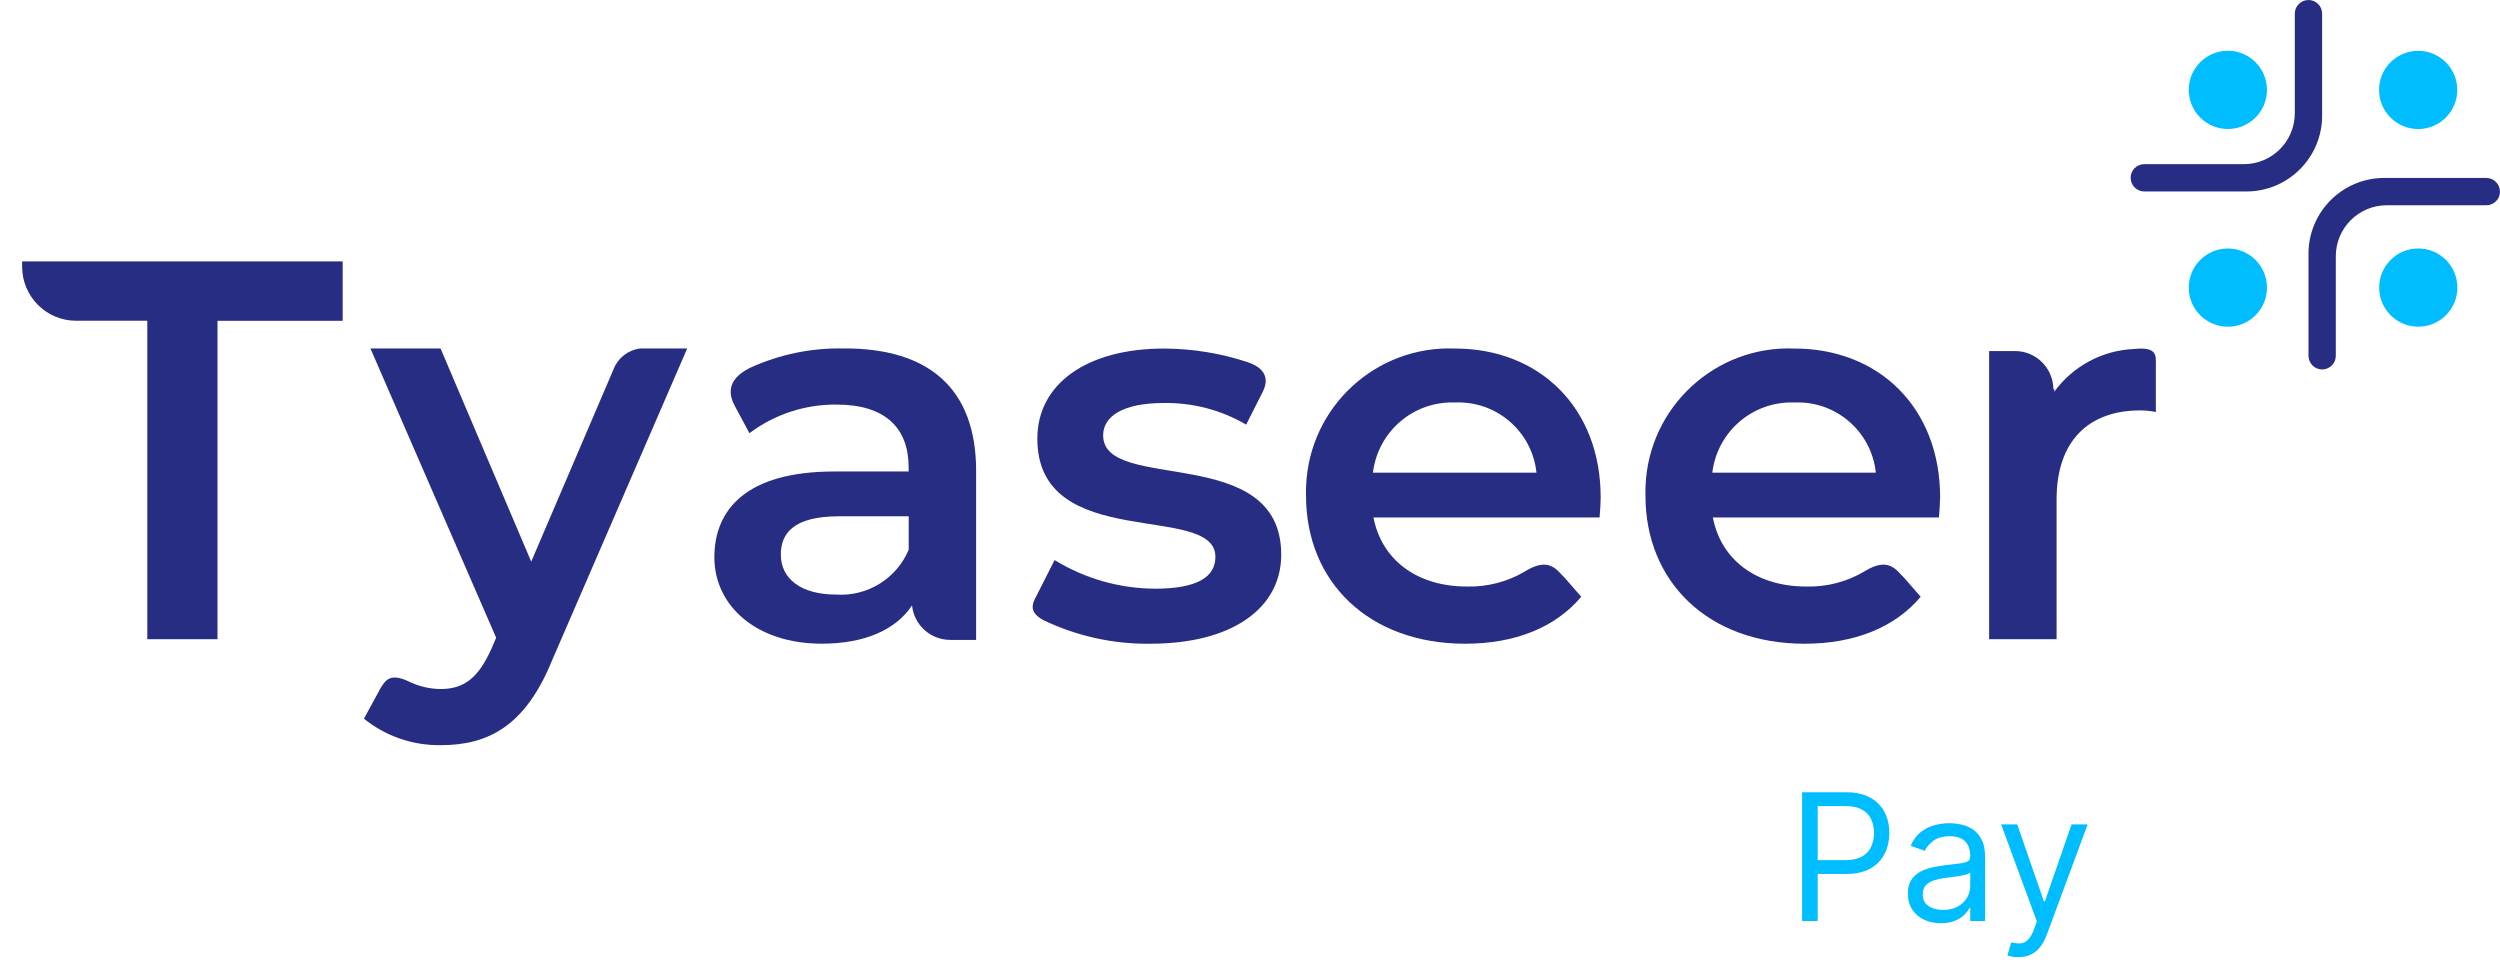
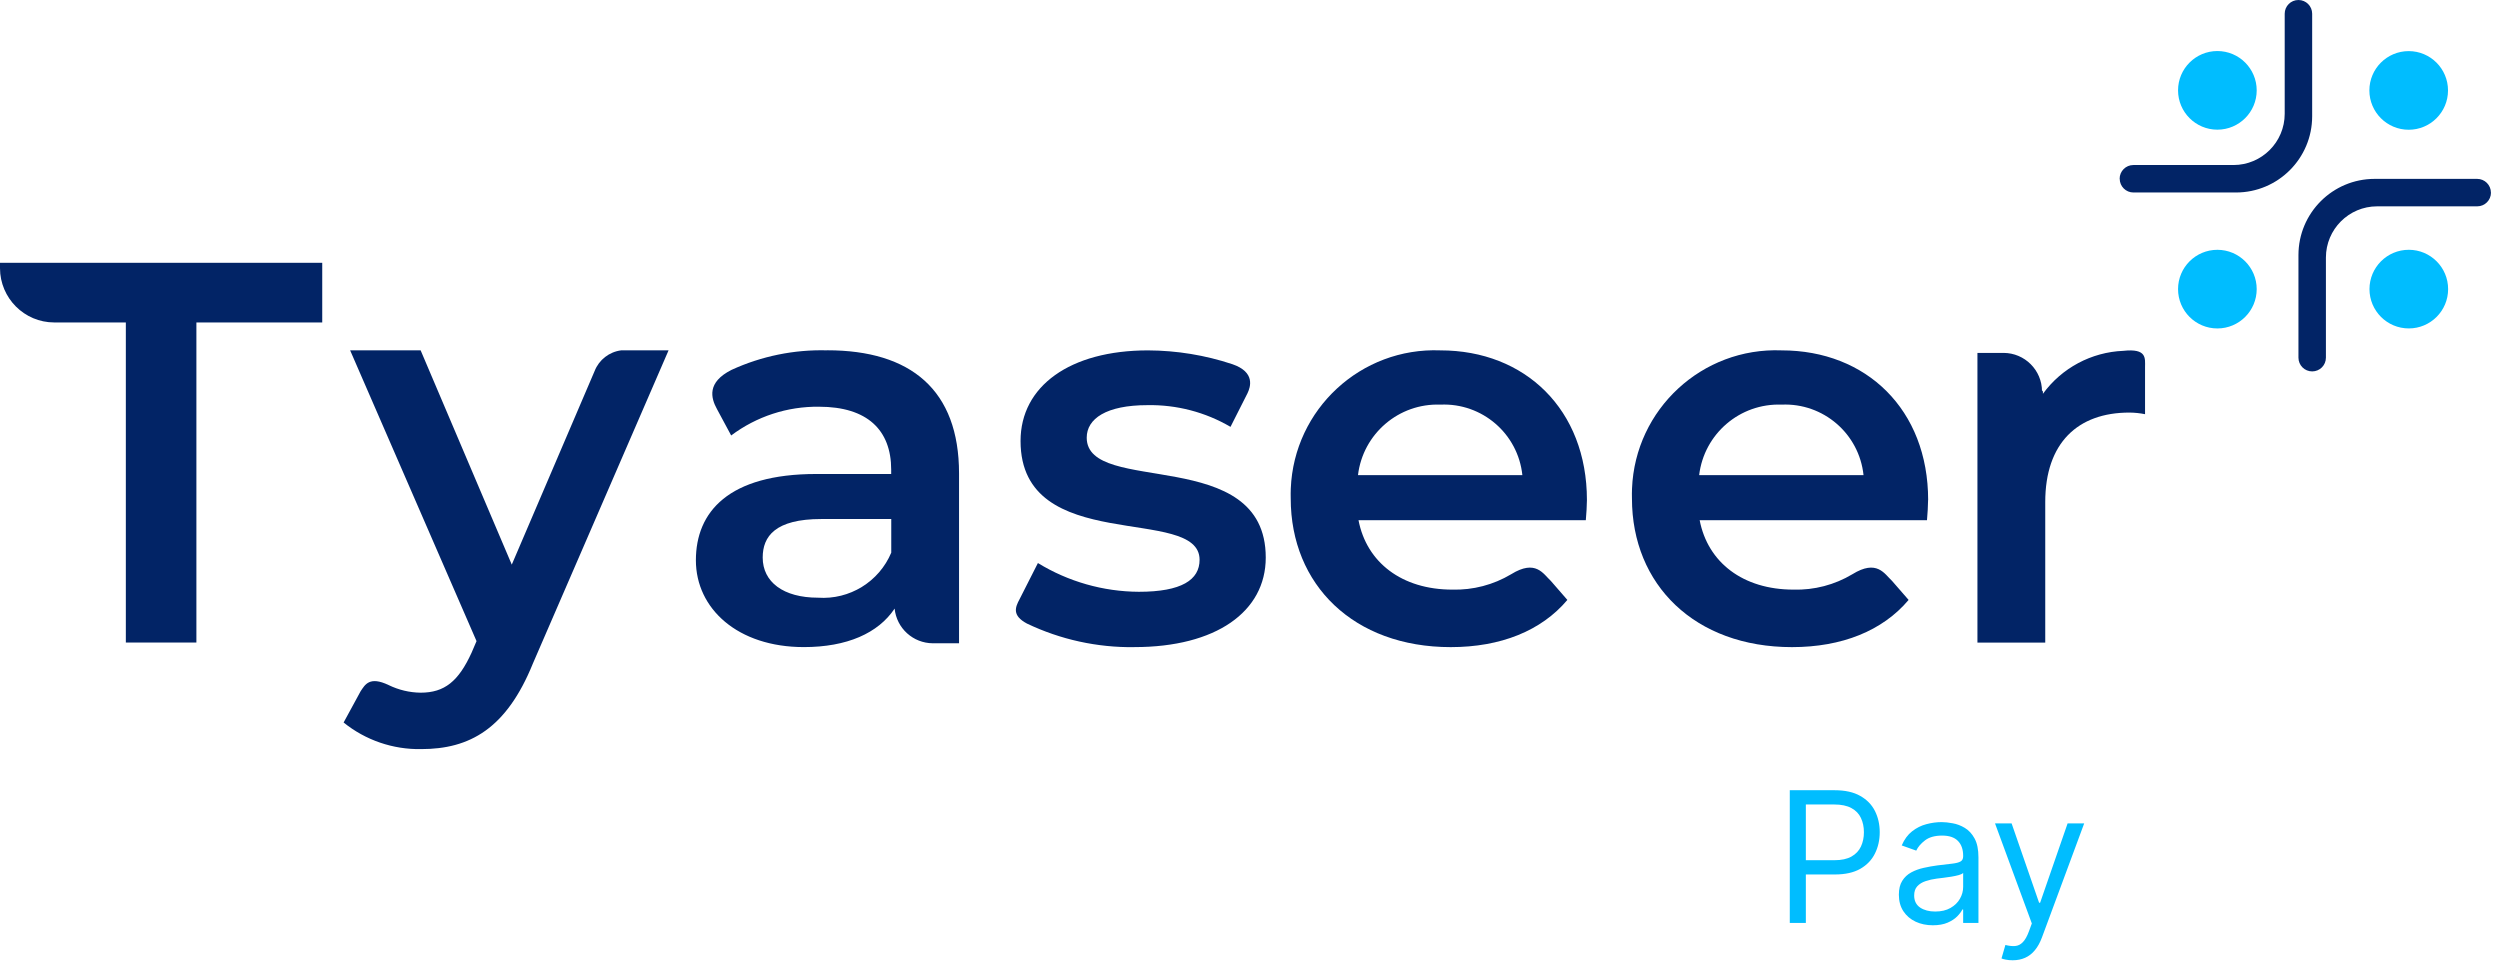
- <svg xmlns="http://www.w3.org/2000/svg" width="452" height="174" viewBox="0 0 452 174" fill="none">
-   <g filter="url(#filter0_d_539_7159)">
-     <path fill-rule="evenodd" clip-rule="evenodd" d="M152.77 63.009C146.838 62.846 140.952 64.049 135.559 66.525C131.114 68.767 131.841 71.568 132.951 73.579L135.501 78.32C140.057 74.898 145.612 73.079 151.306 73.149C159.987 73.149 164.281 77.344 164.281 84.468V85.246H150.818C135.013 85.246 129.156 92.068 129.156 100.766C129.156 109.465 136.669 116.379 148.575 116.379C156.321 116.379 161.957 113.881 164.897 109.453C165.251 112.992 168.226 115.682 171.777 115.694H176.483V85.147C176.483 70.121 167.802 62.998 152.776 62.998M151.126 107.495C144.88 107.495 141.172 104.671 141.172 100.272C141.172 96.466 143.421 93.346 151.707 93.346H164.293V99.395C162.09 104.636 156.791 107.89 151.12 107.495" fill="#272D83" />
-   </g>
-   <g filter="url(#filter1_d_539_7159)">
-     <path fill-rule="evenodd" clip-rule="evenodd" d="M289.402 89.942C289.402 73.649 278.275 63.016 263.063 63.016C248.763 62.446 236.712 73.579 236.143 87.879C236.12 88.472 236.114 89.064 236.131 89.651C236.131 105.171 247.45 116.386 264.911 116.386C273.888 116.386 281.204 113.457 285.887 107.896L282.918 104.486C281.547 103.213 280.21 100.534 275.771 103.277C272.581 105.183 268.914 106.142 265.201 106.043C256.125 106.043 249.786 101.168 248.322 93.556H289.205C289.304 92.382 289.402 90.924 289.402 89.948M263.063 72.772C270.553 72.44 277.009 77.995 277.793 85.456H248.229C249.118 78.013 255.568 72.493 263.057 72.772" fill="#272D83" />
-   </g>
-   <g filter="url(#filter2_d_539_7159)">
-     <path fill-rule="evenodd" clip-rule="evenodd" d="M350.774 89.942C350.774 73.649 339.646 63.016 324.434 63.016C310.134 62.446 298.083 73.579 297.514 87.879C297.491 88.472 297.485 89.064 297.502 89.651C297.502 105.171 308.821 116.386 326.282 116.386C335.259 116.386 342.575 113.457 347.258 107.896L344.289 104.486C342.918 103.213 341.581 100.534 337.142 103.277C333.946 105.189 330.28 106.147 326.561 106.043C317.485 106.043 311.146 101.168 309.681 93.556H350.564C350.663 92.382 350.762 90.924 350.762 89.948M324.423 72.772C331.912 72.44 338.368 77.995 339.152 85.456H309.588C310.477 78.013 316.927 72.498 324.417 72.772" fill="#272D83" />
-   </g>
-   <g filter="url(#filter3_d_539_7159)">
-     <path fill-rule="evenodd" clip-rule="evenodd" d="M208.038 116.382C222.675 116.382 231.646 110.031 231.646 100.28C231.646 79.891 199.45 89.24 199.45 78.718C199.45 75.301 202.965 72.866 210.38 72.866C215.621 72.773 220.786 74.121 225.307 76.771L228.363 70.728C228.898 69.606 229.81 66.939 225.655 65.504C220.763 63.877 215.638 63.041 210.478 63.017C196.428 63.017 187.55 69.455 187.55 79.31C187.55 100.089 219.746 90.71 219.746 100.676C219.746 104.284 216.527 106.434 208.817 106.434C202.407 106.399 196.132 104.609 190.67 101.262L187.376 107.759C186.597 109.205 185.964 110.693 188.706 112.151C194.732 115.028 201.344 116.48 208.026 116.387" fill="#272D83" />
-   </g>
-   <g filter="url(#filter4_d_539_7159)">
-     <path fill-rule="evenodd" clip-rule="evenodd" d="M359.633 63.462V115.565H371.829V90.29C371.829 79.656 377.68 74.2 386.954 74.2C387.901 74.206 388.848 74.305 389.778 74.49V66.025C389.778 64.444 390.156 62.631 385.873 63.096C380.127 63.328 374.798 66.176 371.411 70.824V70.202L371.248 70.406V70.382C371.236 66.571 368.145 63.48 364.334 63.468H359.633V63.462Z" fill="#272D83" />
-   </g>
-   <g filter="url(#filter5_d_539_7159)">
-     <path fill-rule="evenodd" clip-rule="evenodd" d="M26.638 115.563H39.322V57.998H61.955V47.265H4V48.247C4.017 53.622 8.37 57.98 13.744 57.992H26.632V115.563H26.638Z" fill="#272D83" />
-   </g>
-   <g filter="url(#filter6_d_539_7159)">
-     <path fill-rule="evenodd" clip-rule="evenodd" d="M110.949 66.715L96.045 101.544L79.653 63.008H66.975L89.705 115.303L88.828 117.354C86.475 122.526 83.953 124.577 79.653 124.577C77.654 124.554 75.69 124.083 73.895 123.206C70.449 121.561 69.659 123.13 68.857 124.321L65.801 129.94C69.746 133.124 74.685 134.815 79.752 134.722C88.433 134.722 95.069 131.114 99.851 119.307L124.243 63.008H115.713C113.569 63.281 111.739 64.699 110.949 66.715Z" fill="#272D83" />
-   </g>
-   <path d="M385.215 32.15C385.215 30.79 386.319 29.68 387.684 29.68H405.685C410.775 29.68 414.901 25.555 414.901 20.465V2.469C414.901 1.104 416.005 0 417.37 0C418.736 0 419.84 1.104 419.84 2.469V20.912C419.84 28.483 413.704 34.619 406.139 34.619H387.696C386.336 34.619 385.226 33.515 385.226 32.15" fill="#272D83" />
-   <path d="M452 34.641C452 36.001 450.896 37.111 449.531 37.111H431.53C426.439 37.111 422.314 41.236 422.314 46.326V64.327C422.314 65.693 421.21 66.797 419.844 66.797C418.479 66.797 417.375 65.693 417.375 64.327V45.879C417.375 38.308 423.511 32.172 431.076 32.172H449.519C450.879 32.172 451.988 33.276 451.988 34.641" fill="#272D83" />
-   <path d="M444.276 16.259C444.276 20.164 441.109 23.331 437.204 23.331C433.3 23.331 430.133 20.164 430.133 16.259C430.133 12.355 433.3 9.188 437.204 9.188C441.109 9.188 444.276 12.355 444.276 16.259Z" fill="#00BDFF" />
-   <path d="M409.869 51.999C409.869 55.904 406.703 59.07 402.798 59.07C398.893 59.07 395.727 55.904 395.727 51.999C395.727 48.094 398.893 44.928 402.798 44.928C406.703 44.928 409.869 48.094 409.869 51.999Z" fill="#00BDFF" />
-   <path d="M437.224 59.066C433.319 59.066 430.152 55.899 430.152 51.994C430.152 48.09 433.319 44.923 437.224 44.923C441.128 44.923 444.295 48.09 444.295 51.994C444.295 55.899 441.128 59.066 437.224 59.066Z" fill="#00BDFF" />
-   <path d="M402.798 23.322C398.893 23.322 395.727 20.155 395.727 16.25C395.727 12.346 398.893 9.179 402.798 9.179C406.703 9.179 409.869 12.346 409.869 16.25C409.869 20.155 406.703 23.322 402.798 23.322Z" fill="#00BDFF" />
-   <path d="M325.818 166.511V143.238H333.682C335.508 143.238 337 143.568 338.159 144.227C339.326 144.878 340.189 145.761 340.75 146.874C341.311 147.988 341.591 149.23 341.591 150.602C341.591 151.973 341.311 153.219 340.75 154.34C340.197 155.461 339.341 156.355 338.182 157.022C337.023 157.681 335.538 158.011 333.727 158.011H328.091V155.511H333.636C334.886 155.511 335.89 155.295 336.648 154.863C337.405 154.431 337.955 153.848 338.295 153.113C338.644 152.371 338.818 151.533 338.818 150.602C338.818 149.67 338.644 148.836 338.295 148.102C337.955 147.367 337.402 146.791 336.636 146.374C335.871 145.95 334.856 145.738 333.591 145.738H328.636V166.511H325.818ZM350.903 166.92C349.797 166.92 348.794 166.711 347.892 166.295C346.991 165.871 346.275 165.261 345.744 164.465C345.214 163.662 344.949 162.693 344.949 161.556C344.949 160.556 345.146 159.746 345.54 159.124C345.934 158.496 346.46 158.003 347.119 157.647C347.778 157.291 348.506 157.026 349.301 156.852C350.104 156.67 350.911 156.526 351.722 156.42C352.782 156.283 353.642 156.181 354.301 156.113C354.968 156.037 355.453 155.912 355.756 155.738C356.066 155.564 356.222 155.261 356.222 154.829V154.738C356.222 153.617 355.915 152.746 355.301 152.124C354.695 151.503 353.775 151.193 352.54 151.193C351.259 151.193 350.256 151.473 349.528 152.033C348.801 152.594 348.29 153.193 347.994 153.829L345.449 152.92C345.903 151.859 346.509 151.033 347.267 150.443C348.032 149.844 348.866 149.427 349.767 149.193C350.676 148.95 351.57 148.829 352.449 148.829C353.009 148.829 353.653 148.897 354.381 149.033C355.116 149.162 355.824 149.431 356.506 149.84C357.195 150.249 357.767 150.867 358.222 151.693C358.676 152.518 358.903 153.624 358.903 155.011V166.511H356.222V164.147H356.085C355.903 164.526 355.6 164.931 355.176 165.363C354.752 165.795 354.188 166.162 353.483 166.465C352.778 166.768 351.919 166.92 350.903 166.92ZM351.312 164.511C352.373 164.511 353.267 164.302 353.994 163.886C354.729 163.469 355.282 162.931 355.653 162.272C356.032 161.613 356.222 160.92 356.222 160.193V157.738C356.108 157.874 355.858 157.999 355.472 158.113C355.093 158.219 354.653 158.314 354.153 158.397C353.661 158.473 353.18 158.541 352.71 158.602C352.248 158.655 351.873 158.7 351.585 158.738C350.888 158.829 350.237 158.977 349.631 159.181C349.032 159.378 348.547 159.677 348.176 160.079C347.813 160.473 347.631 161.011 347.631 161.693C347.631 162.624 347.975 163.329 348.665 163.806C349.362 164.276 350.244 164.511 351.312 164.511ZM364.901 173.056C364.446 173.056 364.041 173.018 363.685 172.943C363.329 172.874 363.082 172.806 362.946 172.738L363.628 170.374C364.279 170.541 364.855 170.602 365.355 170.556C365.855 170.511 366.298 170.287 366.685 169.886C367.079 169.492 367.438 168.852 367.764 167.965L368.264 166.602L361.81 149.056H364.719L369.537 162.965H369.719L374.537 149.056H377.446L370.037 169.056C369.704 169.958 369.291 170.704 368.798 171.295C368.306 171.893 367.734 172.337 367.082 172.624C366.438 172.912 365.711 173.056 364.901 173.056Z" fill="#00BDFF" />
-   <defs>
-     <filter id="filter0_d_539_7159" x="125.156" y="62.995" width="55.328" height="61.385" filterUnits="userSpaceOnUse" color-interpolation-filters="sRGB">
-       <feFlood flood-opacity="0" result="BackgroundImageFix" />
-       <feColorMatrix in="SourceAlpha" type="matrix" values="0 0 0 0 0 0 0 0 0 0 0 0 0 0 0 0 0 0 127 0" result="hardAlpha" />
-       <feOffset dy="4" />
-       <feGaussianBlur stdDeviation="2" />
-       <feComposite in2="hardAlpha" operator="out" />
-       <feColorMatrix type="matrix" values="0 0 0 0 1 0 0 0 0 1 0 0 0 0 1 0 0 0 1 0" />
-       <feBlend mode="normal" in2="BackgroundImageFix" result="effect1_dropShadow_539_7159" />
-       <feBlend mode="normal" in="SourceGraphic" in2="effect1_dropShadow_539_7159" result="shape" />
-     </filter>
-     <filter id="filter1_d_539_7159" x="232.121" y="62.995" width="61.281" height="61.391" filterUnits="userSpaceOnUse" color-interpolation-filters="sRGB">
-       <feFlood flood-opacity="0" result="BackgroundImageFix" />
-       <feColorMatrix in="SourceAlpha" type="matrix" values="0 0 0 0 0 0 0 0 0 0 0 0 0 0 0 0 0 0 127 0" result="hardAlpha" />
-       <feOffset dy="4" />
-       <feGaussianBlur stdDeviation="2" />
-       <feComposite in2="hardAlpha" operator="out" />
-       <feColorMatrix type="matrix" values="0 0 0 0 1 0 0 0 0 1 0 0 0 0 1 0 0 0 1 0" />
-       <feBlend mode="normal" in2="BackgroundImageFix" result="effect1_dropShadow_539_7159" />
-       <feBlend mode="normal" in="SourceGraphic" in2="effect1_dropShadow_539_7159" result="shape" />
-     </filter>
-     <filter id="filter2_d_539_7159" x="293.492" y="62.995" width="61.281" height="61.391" filterUnits="userSpaceOnUse" color-interpolation-filters="sRGB">
-       <feFlood flood-opacity="0" result="BackgroundImageFix" />
-       <feColorMatrix in="SourceAlpha" type="matrix" values="0 0 0 0 0 0 0 0 0 0 0 0 0 0 0 0 0 0 127 0" result="hardAlpha" />
-       <feOffset dy="4" />
-       <feGaussianBlur stdDeviation="2" />
-       <feComposite in2="hardAlpha" operator="out" />
-       <feColorMatrix type="matrix" values="0 0 0 0 1 0 0 0 0 1 0 0 0 0 1 0 0 0 1 0" />
-       <feBlend mode="normal" in2="BackgroundImageFix" result="effect1_dropShadow_539_7159" />
-       <feBlend mode="normal" in="SourceGraphic" in2="effect1_dropShadow_539_7159" result="shape" />
-     </filter>
-     <filter id="filter3_d_539_7159" x="182.707" y="63.017" width="52.938" height="61.374" filterUnits="userSpaceOnUse" color-interpolation-filters="sRGB">
-       <feFlood flood-opacity="0" result="BackgroundImageFix" />
-       <feColorMatrix in="SourceAlpha" type="matrix" values="0 0 0 0 0 0 0 0 0 0 0 0 0 0 0 0 0 0 127 0" result="hardAlpha" />
-       <feOffset dy="4" />
-       <feGaussianBlur stdDeviation="2" />
-       <feComposite in2="hardAlpha" operator="out" />
-       <feColorMatrix type="matrix" values="0 0 0 0 1 0 0 0 0 1 0 0 0 0 1 0 0 0 1 0" />
-       <feBlend mode="normal" in2="BackgroundImageFix" result="effect1_dropShadow_539_7159" />
-       <feBlend mode="normal" in="SourceGraphic" in2="effect1_dropShadow_539_7159" result="shape" />
-     </filter>
-     <filter id="filter4_d_539_7159" x="355.633" y="63.022" width="38.152" height="60.544" filterUnits="userSpaceOnUse" color-interpolation-filters="sRGB">
-       <feFlood flood-opacity="0" result="BackgroundImageFix" />
-       <feColorMatrix in="SourceAlpha" type="matrix" values="0 0 0 0 0 0 0 0 0 0 0 0 0 0 0 0 0 0 127 0" result="hardAlpha" />
-       <feOffset dy="4" />
-       <feGaussianBlur stdDeviation="2" />
-       <feComposite in2="hardAlpha" operator="out" />
-       <feColorMatrix type="matrix" values="0 0 0 0 1 0 0 0 0 1 0 0 0 0 1 0 0 0 1 0" />
-       <feBlend mode="normal" in2="BackgroundImageFix" result="effect1_dropShadow_539_7159" />
-       <feBlend mode="normal" in="SourceGraphic" in2="effect1_dropShadow_539_7159" result="shape" />
-     </filter>
-     <filter id="filter5_d_539_7159" x="0" y="47.265" width="65.953" height="76.297" filterUnits="userSpaceOnUse" color-interpolation-filters="sRGB">
-       <feFlood flood-opacity="0" result="BackgroundImageFix" />
-       <feColorMatrix in="SourceAlpha" type="matrix" values="0 0 0 0 0 0 0 0 0 0 0 0 0 0 0 0 0 0 127 0" result="hardAlpha" />
-       <feOffset dy="4" />
-       <feGaussianBlur stdDeviation="2" />
-       <feComposite in2="hardAlpha" operator="out" />
-       <feColorMatrix type="matrix" values="0 0 0 0 1 0 0 0 0 1 0 0 0 0 1 0 0 0 1 0" />
-       <feBlend mode="normal" in2="BackgroundImageFix" result="effect1_dropShadow_539_7159" />
-       <feBlend mode="normal" in="SourceGraphic" in2="effect1_dropShadow_539_7159" result="shape" />
-     </filter>
-     <filter id="filter6_d_539_7159" x="61.801" y="63.008" width="66.441" height="79.718" filterUnits="userSpaceOnUse" color-interpolation-filters="sRGB">
-       <feFlood flood-opacity="0" result="BackgroundImageFix" />
-       <feColorMatrix in="SourceAlpha" type="matrix" values="0 0 0 0 0 0 0 0 0 0 0 0 0 0 0 0 0 0 127 0" result="hardAlpha" />
-       <feOffset dy="4" />
-       <feGaussianBlur stdDeviation="2" />
-       <feComposite in2="hardAlpha" operator="out" />
-       <feColorMatrix type="matrix" values="0 0 0 0 1 0 0 0 0 1 0 0 0 0 1 0 0 0 1 0" />
-       <feBlend mode="normal" in2="BackgroundImageFix" result="effect1_dropShadow_539_7159" />
-       <feBlend mode="normal" in="SourceGraphic" in2="effect1_dropShadow_539_7159" result="shape" />
-     </filter>
-   </defs>
+ <svg xmlns="http://www.w3.org/2000/svg" width="274" height="106" viewBox="0 0 274 106" fill="none">
+   <path fill-rule="evenodd" clip-rule="evenodd" d="M90.66 38.398C87.045 38.298 83.458 39.031 80.172 40.54C77.463 41.907 77.905 43.613 78.582 44.839L80.136 47.728C82.912 45.642 86.297 44.534 89.768 44.577C95.058 44.577 97.674 47.133 97.674 51.474V51.949H89.47C79.839 51.949 76.269 56.106 76.269 61.407C76.269 66.707 80.848 70.921 88.103 70.921C92.823 70.921 96.258 69.398 98.05 66.7C98.266 68.857 100.079 70.496 102.242 70.503H105.111V51.889C105.111 42.732 99.82 38.391 90.663 38.391M89.658 65.507C85.851 65.507 83.592 63.786 83.592 61.106C83.592 58.786 84.963 56.885 90.012 56.885H97.682V60.571C96.34 63.765 93.11 65.748 89.654 65.507" fill="#022466" />
+   <path fill-rule="evenodd" clip-rule="evenodd" d="M173.927 54.81C173.927 44.881 167.146 38.401 157.875 38.401C149.161 38.054 141.817 44.839 141.47 53.553C141.456 53.914 141.453 54.276 141.463 54.633C141.463 64.091 148.361 70.925 159.001 70.925C164.472 70.925 168.93 69.14 171.784 65.752L169.975 63.673C169.139 62.898 168.325 61.265 165.62 62.937C163.676 64.098 161.441 64.682 159.179 64.622C153.648 64.622 149.784 61.651 148.892 57.013H173.806C173.866 56.297 173.927 55.409 173.927 54.814M157.875 44.347C162.44 44.145 166.374 47.53 166.852 52.077H148.835C149.377 47.541 153.308 44.177 157.872 44.347" fill="#022466" />
+   <path fill-rule="evenodd" clip-rule="evenodd" d="M211.325 54.81C211.325 44.881 204.544 38.401 195.274 38.401C186.56 38.054 179.216 44.839 178.869 53.553C178.855 53.914 178.851 54.276 178.862 54.633C178.862 64.091 185.759 70.925 196.4 70.925C201.871 70.925 206.329 69.14 209.183 65.752L207.373 63.673C206.538 62.898 205.723 61.265 203.018 62.937C201.07 64.102 198.836 64.686 196.57 64.622C191.039 64.622 187.176 61.651 186.283 57.013H211.198C211.258 56.297 211.318 55.409 211.318 54.814M195.267 44.347C199.831 44.145 203.765 47.53 204.243 52.077H186.227C186.769 47.541 190.699 44.18 195.263 44.347" fill="#022466" />
+   <path fill-rule="evenodd" clip-rule="evenodd" d="M124.339 70.922C133.258 70.922 138.726 67.052 138.726 61.11C138.726 48.685 119.105 54.383 119.105 47.97C119.105 45.888 121.248 44.404 125.766 44.404C128.96 44.348 132.108 45.169 134.863 46.784L136.725 43.101C137.051 42.418 137.607 40.792 135.075 39.918C132.093 38.926 128.97 38.416 125.826 38.402C117.264 38.402 111.853 42.326 111.853 48.331C111.853 60.994 131.474 55.279 131.474 61.351C131.474 63.55 129.512 64.86 124.813 64.86C120.908 64.839 117.083 63.748 113.755 61.709L111.747 65.668C111.273 66.549 110.887 67.456 112.558 68.345C116.23 70.097 120.26 70.983 124.332 70.926" fill="#022466" />
+   <path fill-rule="evenodd" clip-rule="evenodd" d="M216.727 38.675V70.426H224.159V55.023C224.159 48.543 227.725 45.218 233.376 45.218C233.953 45.222 234.53 45.282 235.097 45.395V40.236C235.097 39.273 235.327 38.168 232.717 38.451C229.215 38.593 225.968 40.328 223.904 43.161V42.782L223.805 42.906V42.892C223.798 40.569 221.914 38.685 219.591 38.678H216.727V38.675Z" fill="#022466" />
+   <path fill-rule="evenodd" clip-rule="evenodd" d="M13.796 70.425H21.525V35.345H35.317V28.805H0V29.403C0.011 32.678 2.663 35.334 5.938 35.341H13.792V70.425H13.796Z" fill="#022466" />
+   <path fill-rule="evenodd" clip-rule="evenodd" d="M65.173 40.658L56.091 61.882L46.102 38.398H38.375L52.228 70.267L51.693 71.517C50.259 74.668 48.722 75.918 46.102 75.918C44.884 75.904 43.687 75.617 42.593 75.083C40.493 74.081 40.011 75.037 39.523 75.763L37.66 79.187C40.065 81.127 43.074 82.157 46.162 82.101C51.452 82.101 55.496 79.902 58.41 72.707L73.275 38.398H68.077C66.77 38.565 65.655 39.429 65.173 40.658Z" fill="#022466" />
+   <path d="M232.312 19.592C232.312 18.764 232.985 18.087 233.817 18.087H244.787C247.889 18.087 250.403 15.573 250.403 12.471V1.505C250.403 0.673 251.076 0 251.908 0C252.74 0 253.413 0.673 253.413 1.505V12.744C253.413 17.358 249.674 21.097 245.063 21.097H233.824C232.996 21.097 232.32 20.424 232.32 19.592" fill="#022466" />
+   <path d="M273.011 21.11C273.011 21.939 272.338 22.615 271.506 22.615H260.536C257.434 22.615 254.92 25.129 254.92 28.231V39.201C254.92 40.033 254.247 40.706 253.415 40.706C252.583 40.706 251.91 40.033 251.91 39.201V27.959C251.91 23.345 255.649 19.605 260.26 19.605H271.499C272.327 19.605 273.004 20.278 273.004 21.11" fill="#022466" />
+   <path d="M268.302 9.911C268.302 12.29 266.372 14.22 263.993 14.22C261.613 14.22 259.684 12.29 259.684 9.911C259.684 7.531 261.613 5.602 263.993 5.602C266.372 5.602 268.302 7.531 268.302 9.911Z" fill="#00BDFF" />
+   <path d="M247.334 31.688C247.334 34.068 245.404 35.998 243.024 35.998C240.645 35.998 238.715 34.068 238.715 31.688C238.715 29.309 240.645 27.379 243.024 27.379C245.404 27.379 247.334 29.309 247.334 31.688Z" fill="#00BDFF" />
+   <path d="M264.005 35.996C261.625 35.996 259.695 34.066 259.695 31.686C259.695 29.307 261.625 27.377 264.005 27.377C266.384 27.377 268.314 29.307 268.314 31.686C268.314 34.066 266.384 35.996 264.005 35.996Z" fill="#00BDFF" />
+   <path d="M243.024 14.212C240.645 14.212 238.715 12.283 238.715 9.903C238.715 7.524 240.645 5.594 243.024 5.594C245.404 5.594 247.334 7.524 247.334 9.903C247.334 12.283 245.404 14.212 243.024 14.212Z" fill="#00BDFF" />
+   <path d="M196.16 101.154V86.609H201.075C202.216 86.609 203.148 86.815 203.873 87.227C204.602 87.634 205.142 88.186 205.492 88.882C205.843 89.578 206.018 90.354 206.018 91.211C206.018 92.068 205.843 92.847 205.492 93.548C205.147 94.249 204.612 94.807 203.887 95.224C203.163 95.636 202.235 95.842 201.103 95.842H197.58V94.279H201.046C201.827 94.279 202.455 94.144 202.928 93.874C203.402 93.605 203.745 93.24 203.958 92.781C204.176 92.317 204.285 91.793 204.285 91.211C204.285 90.629 204.176 90.108 203.958 89.649C203.745 89.189 203.399 88.829 202.921 88.569C202.443 88.304 201.808 88.171 201.018 88.171H197.921V101.154H196.16ZM211.838 101.41C211.147 101.41 210.519 101.28 209.956 101.019C209.393 100.754 208.945 100.373 208.614 99.876C208.282 99.374 208.116 98.768 208.116 98.058C208.116 97.433 208.24 96.926 208.486 96.538C208.732 96.145 209.061 95.837 209.473 95.615C209.885 95.392 210.339 95.226 210.837 95.117C211.339 95.004 211.843 94.914 212.349 94.847C213.012 94.762 213.55 94.698 213.962 94.656C214.378 94.608 214.681 94.53 214.871 94.421C215.065 94.312 215.162 94.123 215.162 93.853V93.796C215.162 93.096 214.97 92.551 214.587 92.163C214.208 91.775 213.633 91.58 212.861 91.58C212.061 91.58 211.433 91.756 210.979 92.106C210.524 92.456 210.205 92.83 210.02 93.228L208.429 92.66C208.713 91.997 209.092 91.481 209.565 91.112C210.044 90.738 210.564 90.477 211.128 90.33C211.696 90.179 212.255 90.103 212.804 90.103C213.154 90.103 213.557 90.146 214.011 90.231C214.471 90.311 214.913 90.48 215.339 90.735C215.77 90.991 216.128 91.377 216.412 91.893C216.696 92.409 216.838 93.1 216.838 93.967V101.154H215.162V99.677H215.077C214.963 99.914 214.774 100.167 214.509 100.437C214.243 100.707 213.891 100.936 213.45 101.126C213.01 101.315 212.473 101.41 211.838 101.41ZM212.094 99.904C212.757 99.904 213.315 99.774 213.77 99.514C214.229 99.253 214.575 98.917 214.807 98.505C215.044 98.093 215.162 97.66 215.162 97.205V95.671C215.091 95.757 214.935 95.835 214.693 95.906C214.456 95.972 214.182 96.031 213.869 96.083C213.562 96.131 213.261 96.173 212.967 96.211C212.679 96.244 212.444 96.273 212.264 96.296C211.829 96.353 211.421 96.445 211.043 96.573C210.669 96.696 210.366 96.883 210.134 97.134C209.906 97.381 209.793 97.717 209.793 98.143C209.793 98.725 210.008 99.166 210.439 99.464C210.875 99.757 211.426 99.904 212.094 99.904ZM220.586 105.245C220.302 105.245 220.049 105.222 219.826 105.174C219.604 105.132 219.45 105.089 219.365 105.046L219.791 103.569C220.198 103.673 220.558 103.711 220.87 103.683C221.183 103.654 221.46 103.515 221.701 103.264C221.948 103.017 222.172 102.617 222.376 102.063L222.689 101.211L218.654 90.245H220.473L223.484 98.938H223.598L226.609 90.245H228.427L223.797 102.745C223.588 103.309 223.33 103.775 223.022 104.144C222.715 104.518 222.357 104.795 221.95 104.975C221.547 105.155 221.093 105.245 220.586 105.245Z" fill="#00BDFF" />
</svg>
